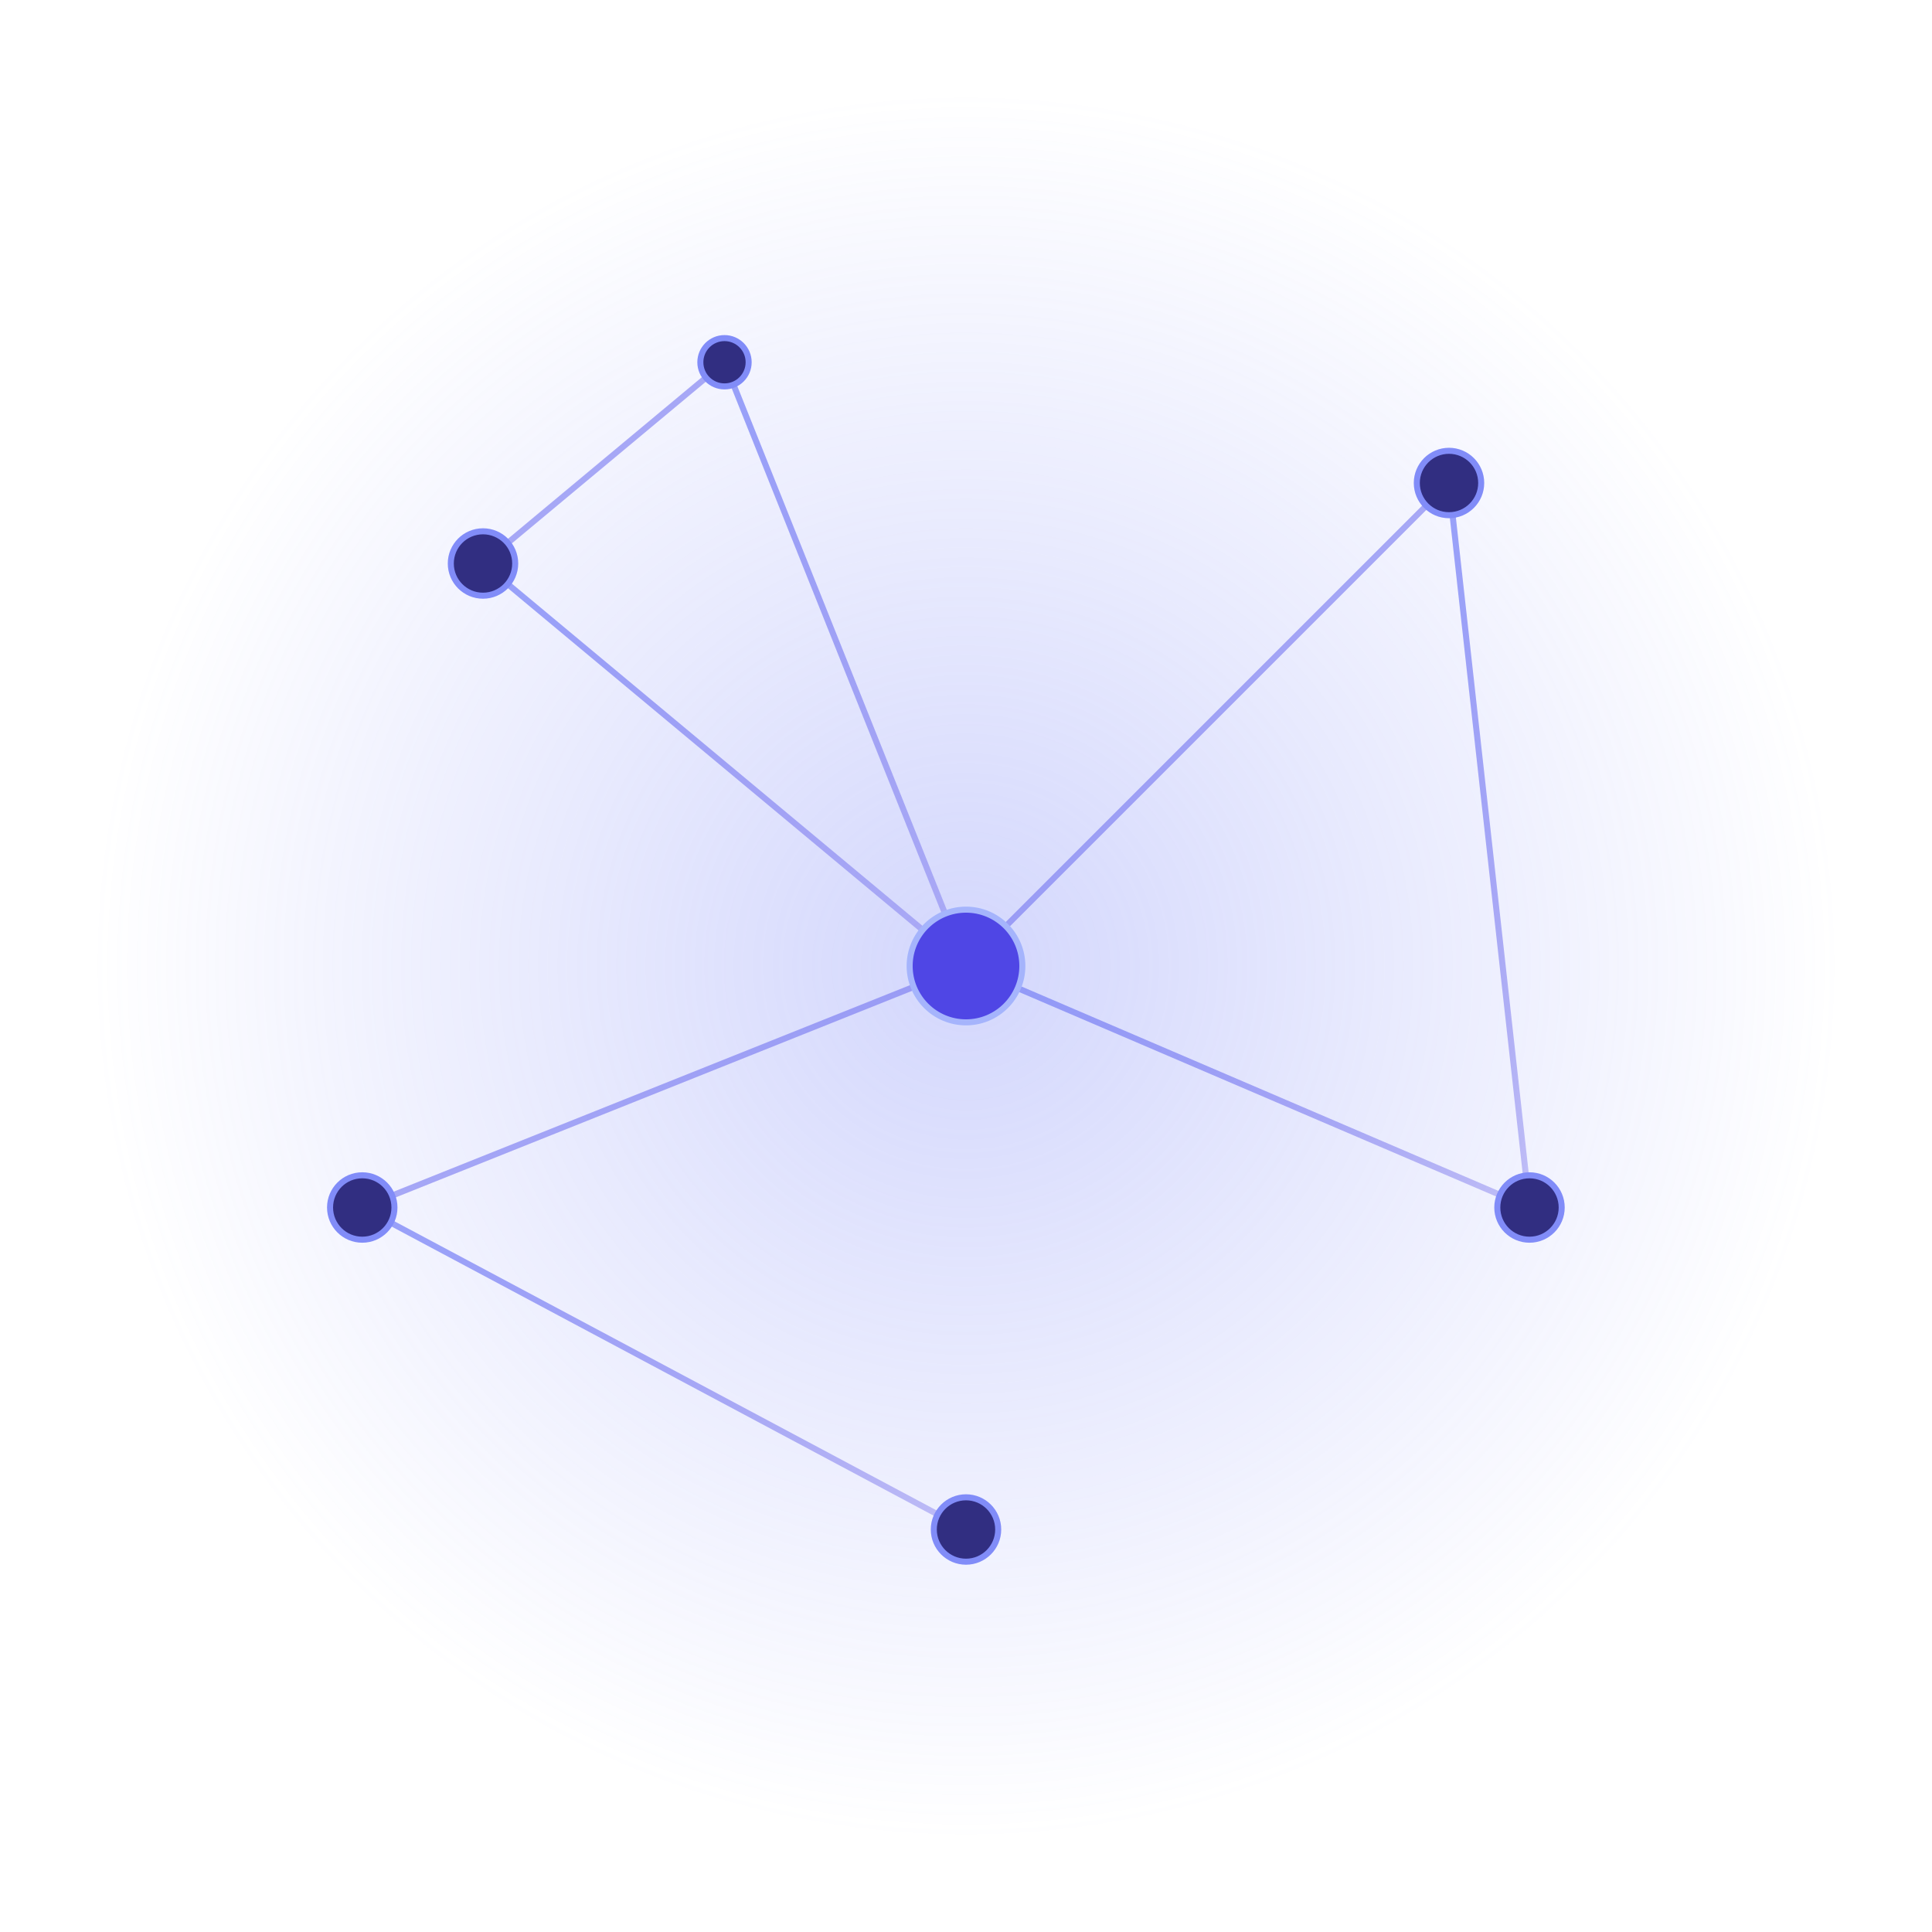
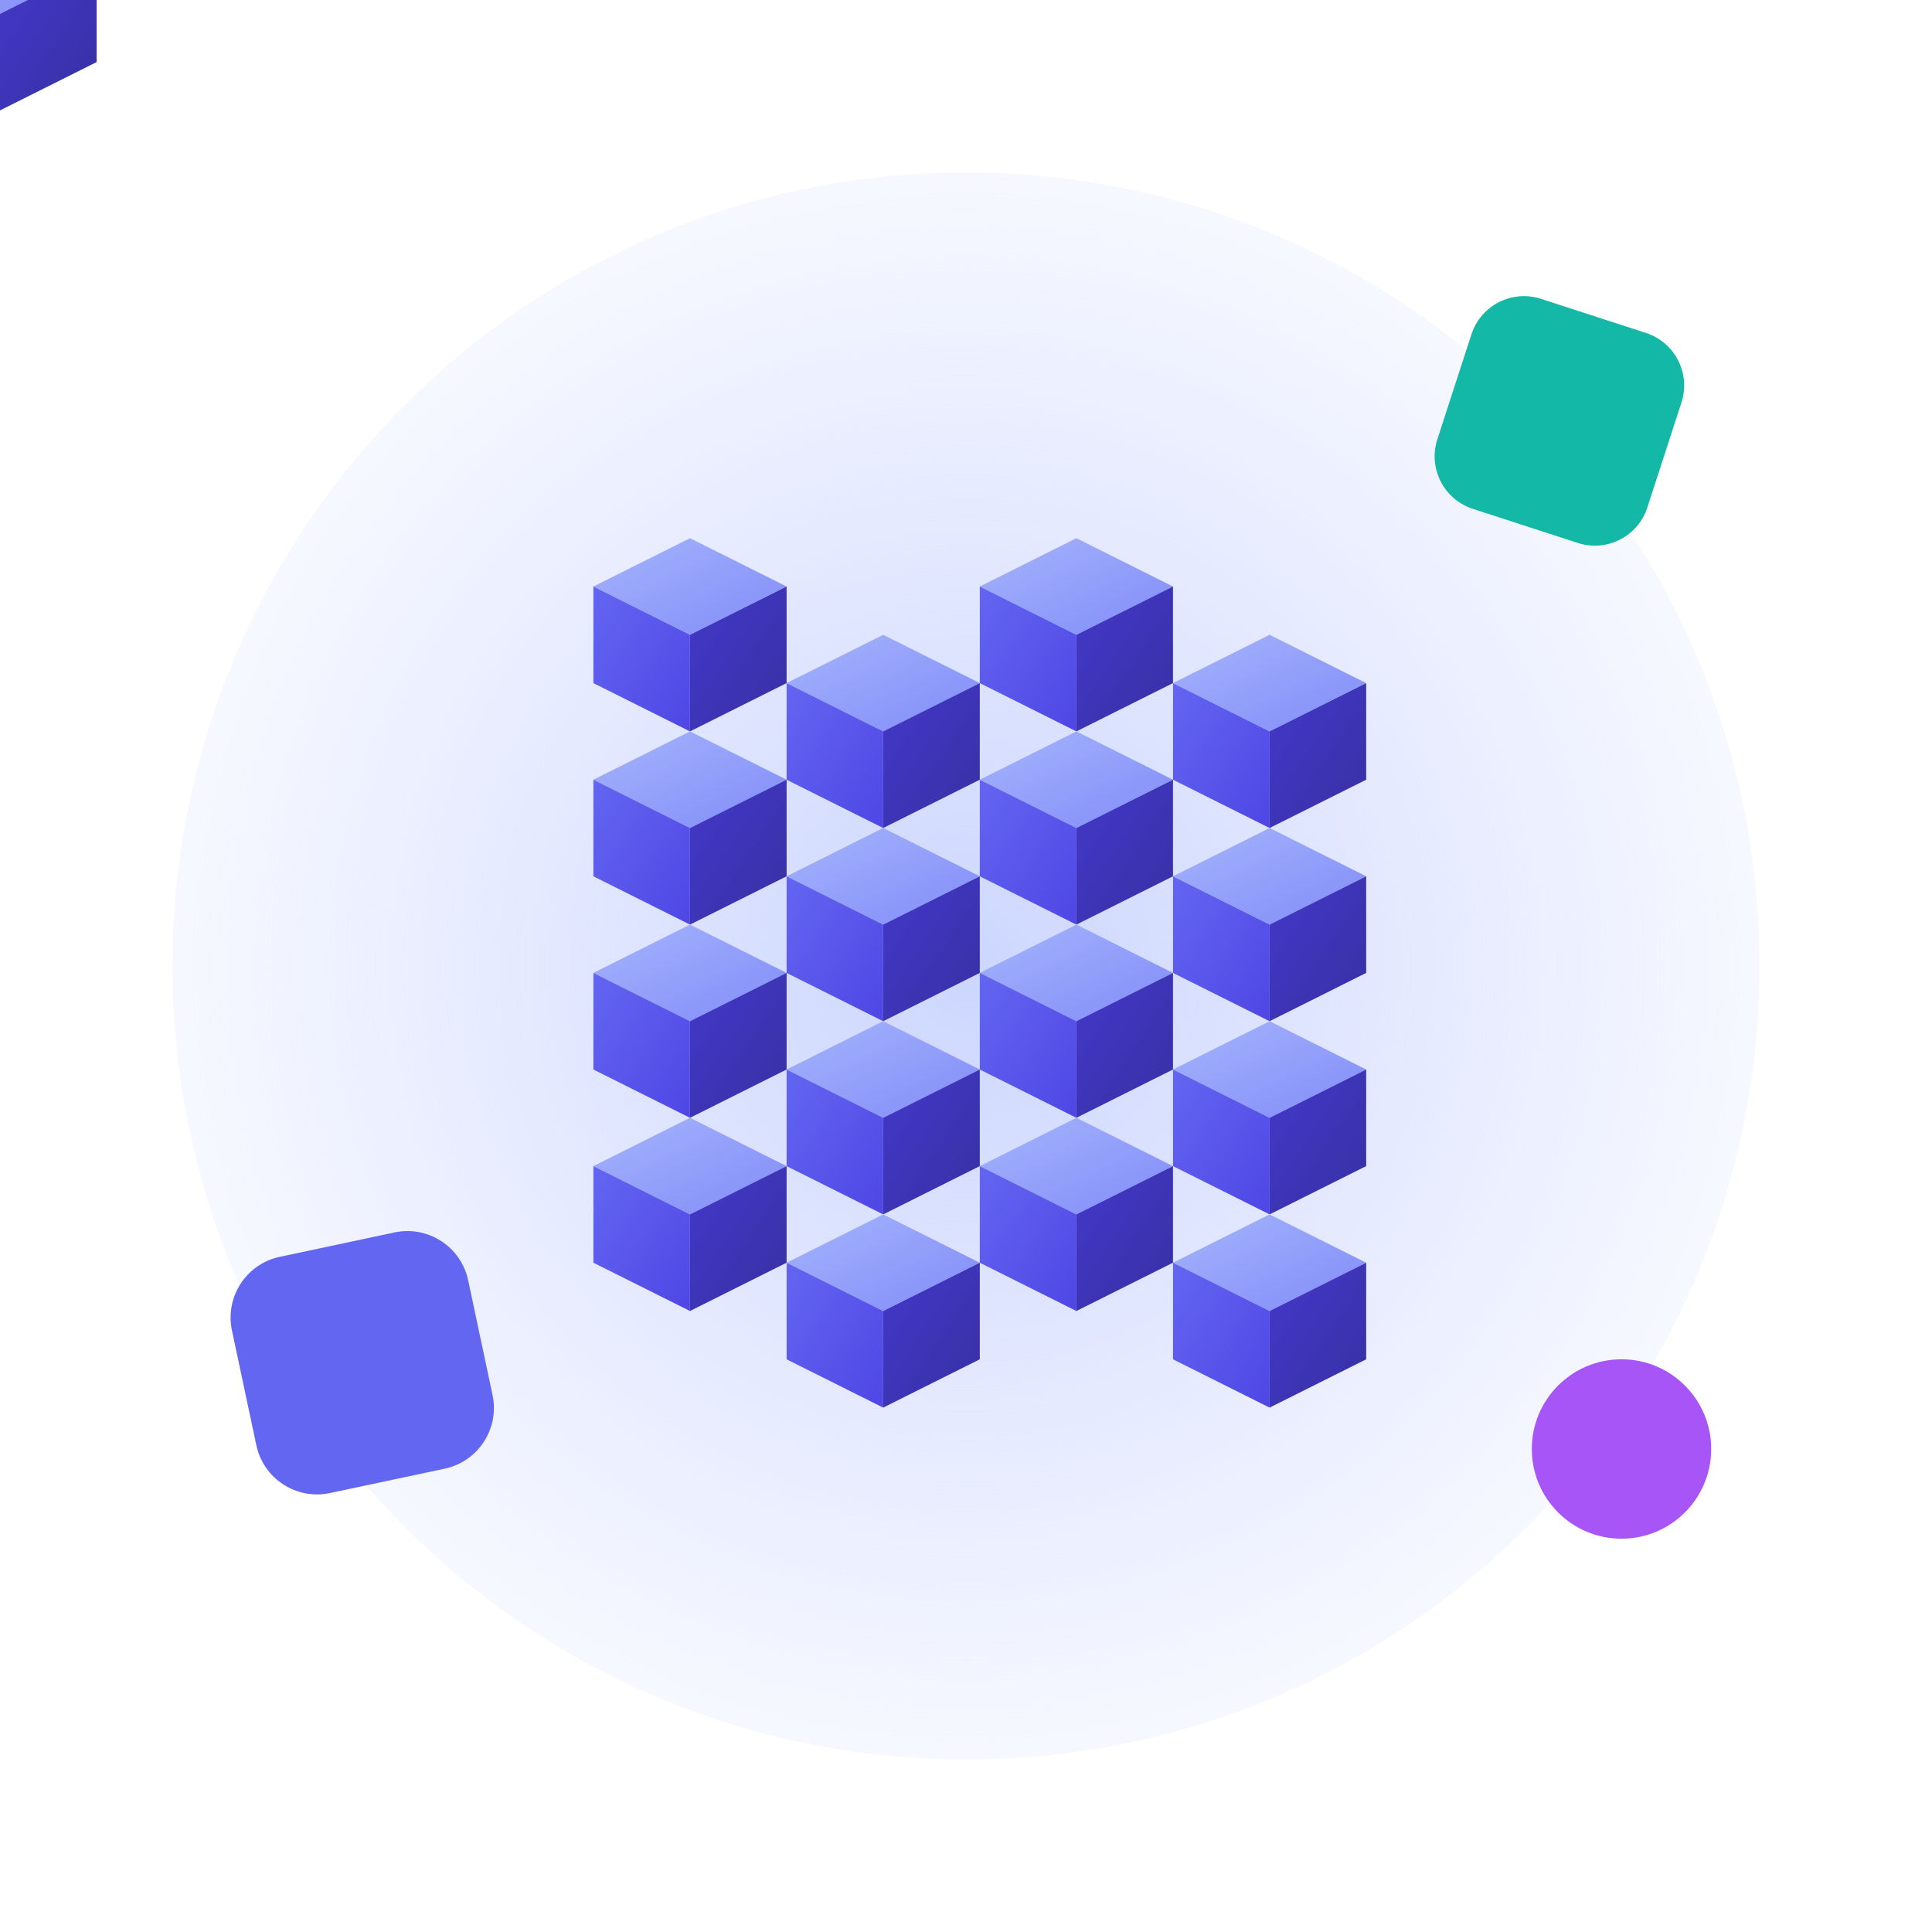
- <svg xmlns="http://www.w3.org/2000/svg" viewBox="0 0 480 480" role="img" aria-label="Network graph illustration">
+ <svg xmlns="http://www.w3.org/2000/svg" viewBox="0 0 560 560" role="img" aria-label="Isometric network grid illustration">
  <defs>
    <radialGradient id="glow" cx="50%" cy="50%" r="50%">
-       <stop offset="0%" stop-color="#818cf8" stop-opacity="0.35" />
-       <stop offset="100%" stop-color="#818cf8" stop-opacity="0" />
+       <stop offset="0%" stop-color="#c7d2fe" stop-opacity="0.9" />
+       <stop offset="100%" stop-color="#c7d2fe" stop-opacity="0.15" />
    </radialGradient>
-     <linearGradient id="edge" x1="0%" y1="0%" x2="100%" y2="100%">
-       <stop offset="0%" stop-color="#818cf8" stop-opacity="0.8" />
-       <stop offset="100%" stop-color="#4f46e5" stop-opacity="0.3" />
+     <linearGradient id="cubeTop" x1="0%" y1="0%" x2="100%" y2="100%">
+       <stop offset="0%" stop-color="#a5b4fc" />
+       <stop offset="100%" stop-color="#818cf8" />
+     </linearGradient>
+     <linearGradient id="cubeLeft" x1="0%" y1="0%" x2="100%" y2="100%">
+       <stop offset="0%" stop-color="#6366f1" />
+       <stop offset="100%" stop-color="#4f46e5" />
+     </linearGradient>
+     <linearGradient id="cubeRight" x1="0%" y1="0%" x2="100%" y2="100%">
+       <stop offset="0%" stop-color="#4338ca" />
+       <stop offset="100%" stop-color="#3730a3" />
    </linearGradient>
  </defs>
-   <circle cx="240" cy="240" r="220" fill="url(#glow)" />
-   <g stroke="url(#edge)" stroke-width="1.5" fill="none">
-     <line x1="240" y1="240" x2="120" y2="140" />
-     <line x1="240" y1="240" x2="360" y2="120" />
-     <line x1="240" y1="240" x2="90" y2="300" />
-     <line x1="240" y1="240" x2="380" y2="300" />
-     <line x1="240" y1="240" x2="240" y2="380" />
-     <line x1="240" y1="240" x2="180" y2="90" />
-     <line x1="120" y1="140" x2="180" y2="90" />
-     <line x1="360" y1="120" x2="380" y2="300" />
-     <line x1="90" y1="300" x2="240" y2="380" />
+   <circle cx="280" cy="280" r="230" fill="url(#glow)" />
+   <g id="cube-template">
+     <path d="M0,-24 L28,-10 L0,4 L-28,-10 Z" fill="url(#cubeTop)" />
+     <path d="M-28,-10 L0,4 L0,32 L-28,18 Z" fill="url(#cubeLeft)" />
+     <path d="M28,-10 L0,4 L0,32 L28,18 Z" fill="url(#cubeRight)" />
  </g>
-   <g fill="#4f46e5" stroke="#a5b4fc" stroke-width="1.5">
-     <circle cx="240" cy="240" r="14" />
+   <g stroke="none">
+     <use href="#cube-template" transform="translate(200,180)" />
+     <use href="#cube-template" transform="translate(256,208)" />
+     <use href="#cube-template" transform="translate(312,180)" />
+     <use href="#cube-template" transform="translate(368,208)" />
+     <use href="#cube-template" transform="translate(200,236)" />
+     <use href="#cube-template" transform="translate(256,264)" />
+     <use href="#cube-template" transform="translate(312,236)" />
+     <use href="#cube-template" transform="translate(368,264)" />
+     <use href="#cube-template" transform="translate(200,292)" />
+     <use href="#cube-template" transform="translate(256,320)" />
+     <use href="#cube-template" transform="translate(312,292)" />
+     <use href="#cube-template" transform="translate(368,320)" />
+     <use href="#cube-template" transform="translate(200,348)" />
+     <use href="#cube-template" transform="translate(256,376)" />
+     <use href="#cube-template" transform="translate(312,348)" />
+     <use href="#cube-template" transform="translate(368,376)" />
  </g>
-   <g fill="#312e81" stroke="#818cf8" stroke-width="1.5">
-     <circle cx="120" cy="140" r="8" />
-     <circle cx="360" cy="120" r="8" />
-     <circle cx="90" cy="300" r="8" />
-     <circle cx="380" cy="300" r="8" />
-     <circle cx="240" cy="380" r="8" />
-     <circle cx="180" cy="90" r="6" />
-   </g>
+   <rect x="420" y="90" width="64" height="64" rx="16" transform="rotate(18 452 122)" fill="#14b8a6" />
+   <rect x="70" y="360" width="70" height="70" rx="18" transform="rotate(-12 105 395)" fill="#6366f1" />
+   <circle cx="470" cy="420" r="26" fill="#a855f7" />
</svg>
